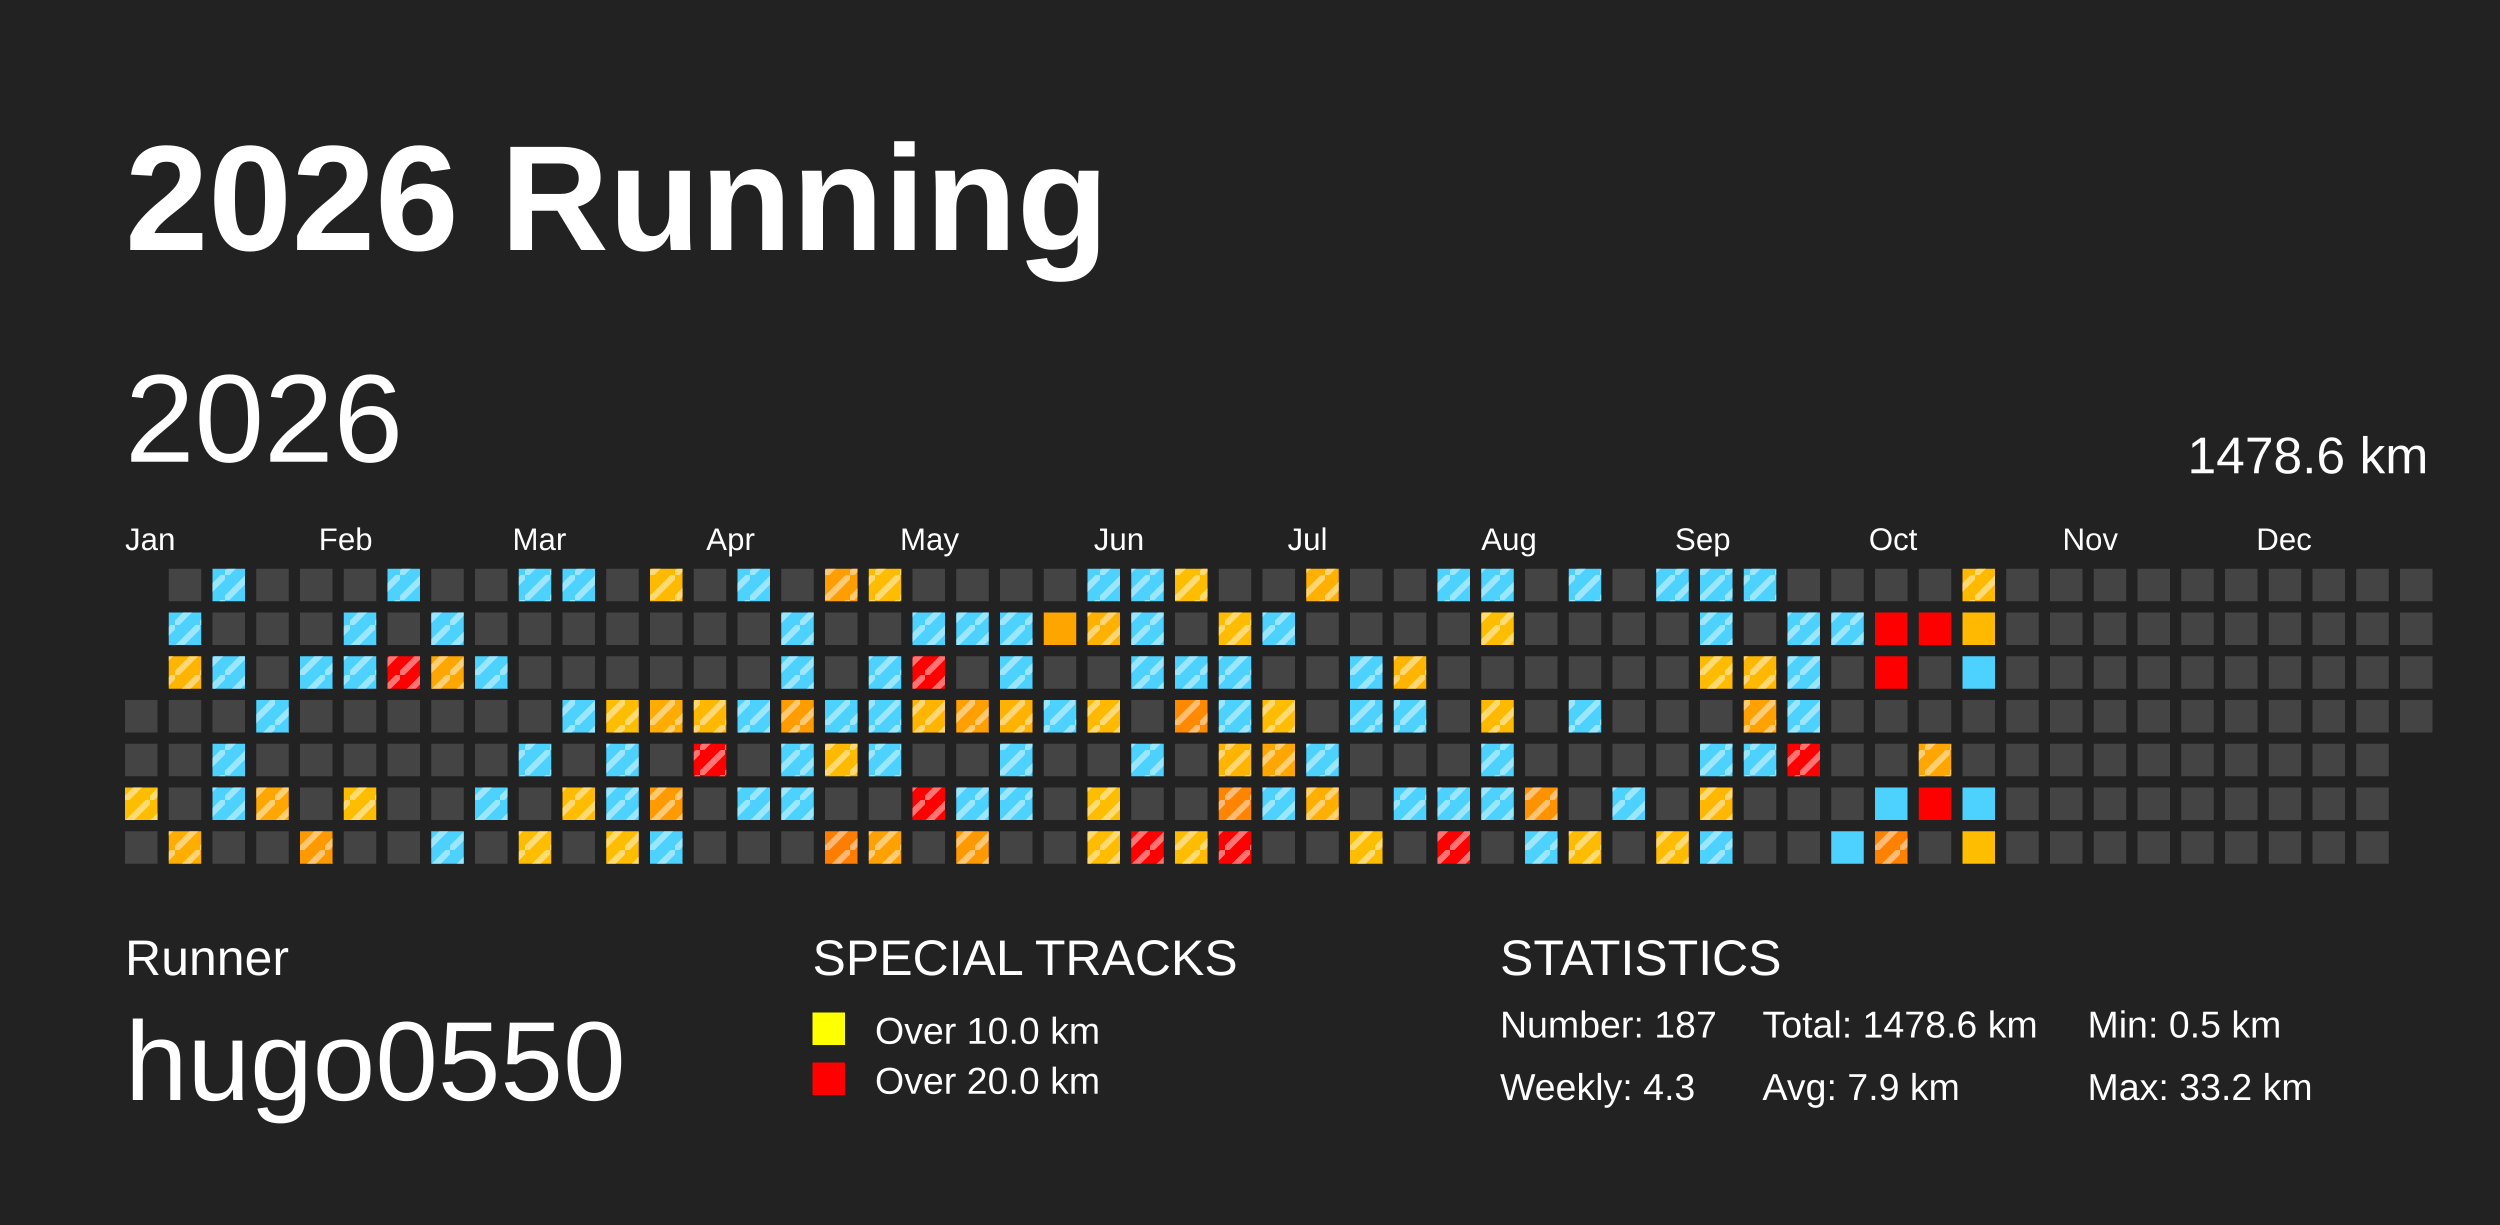
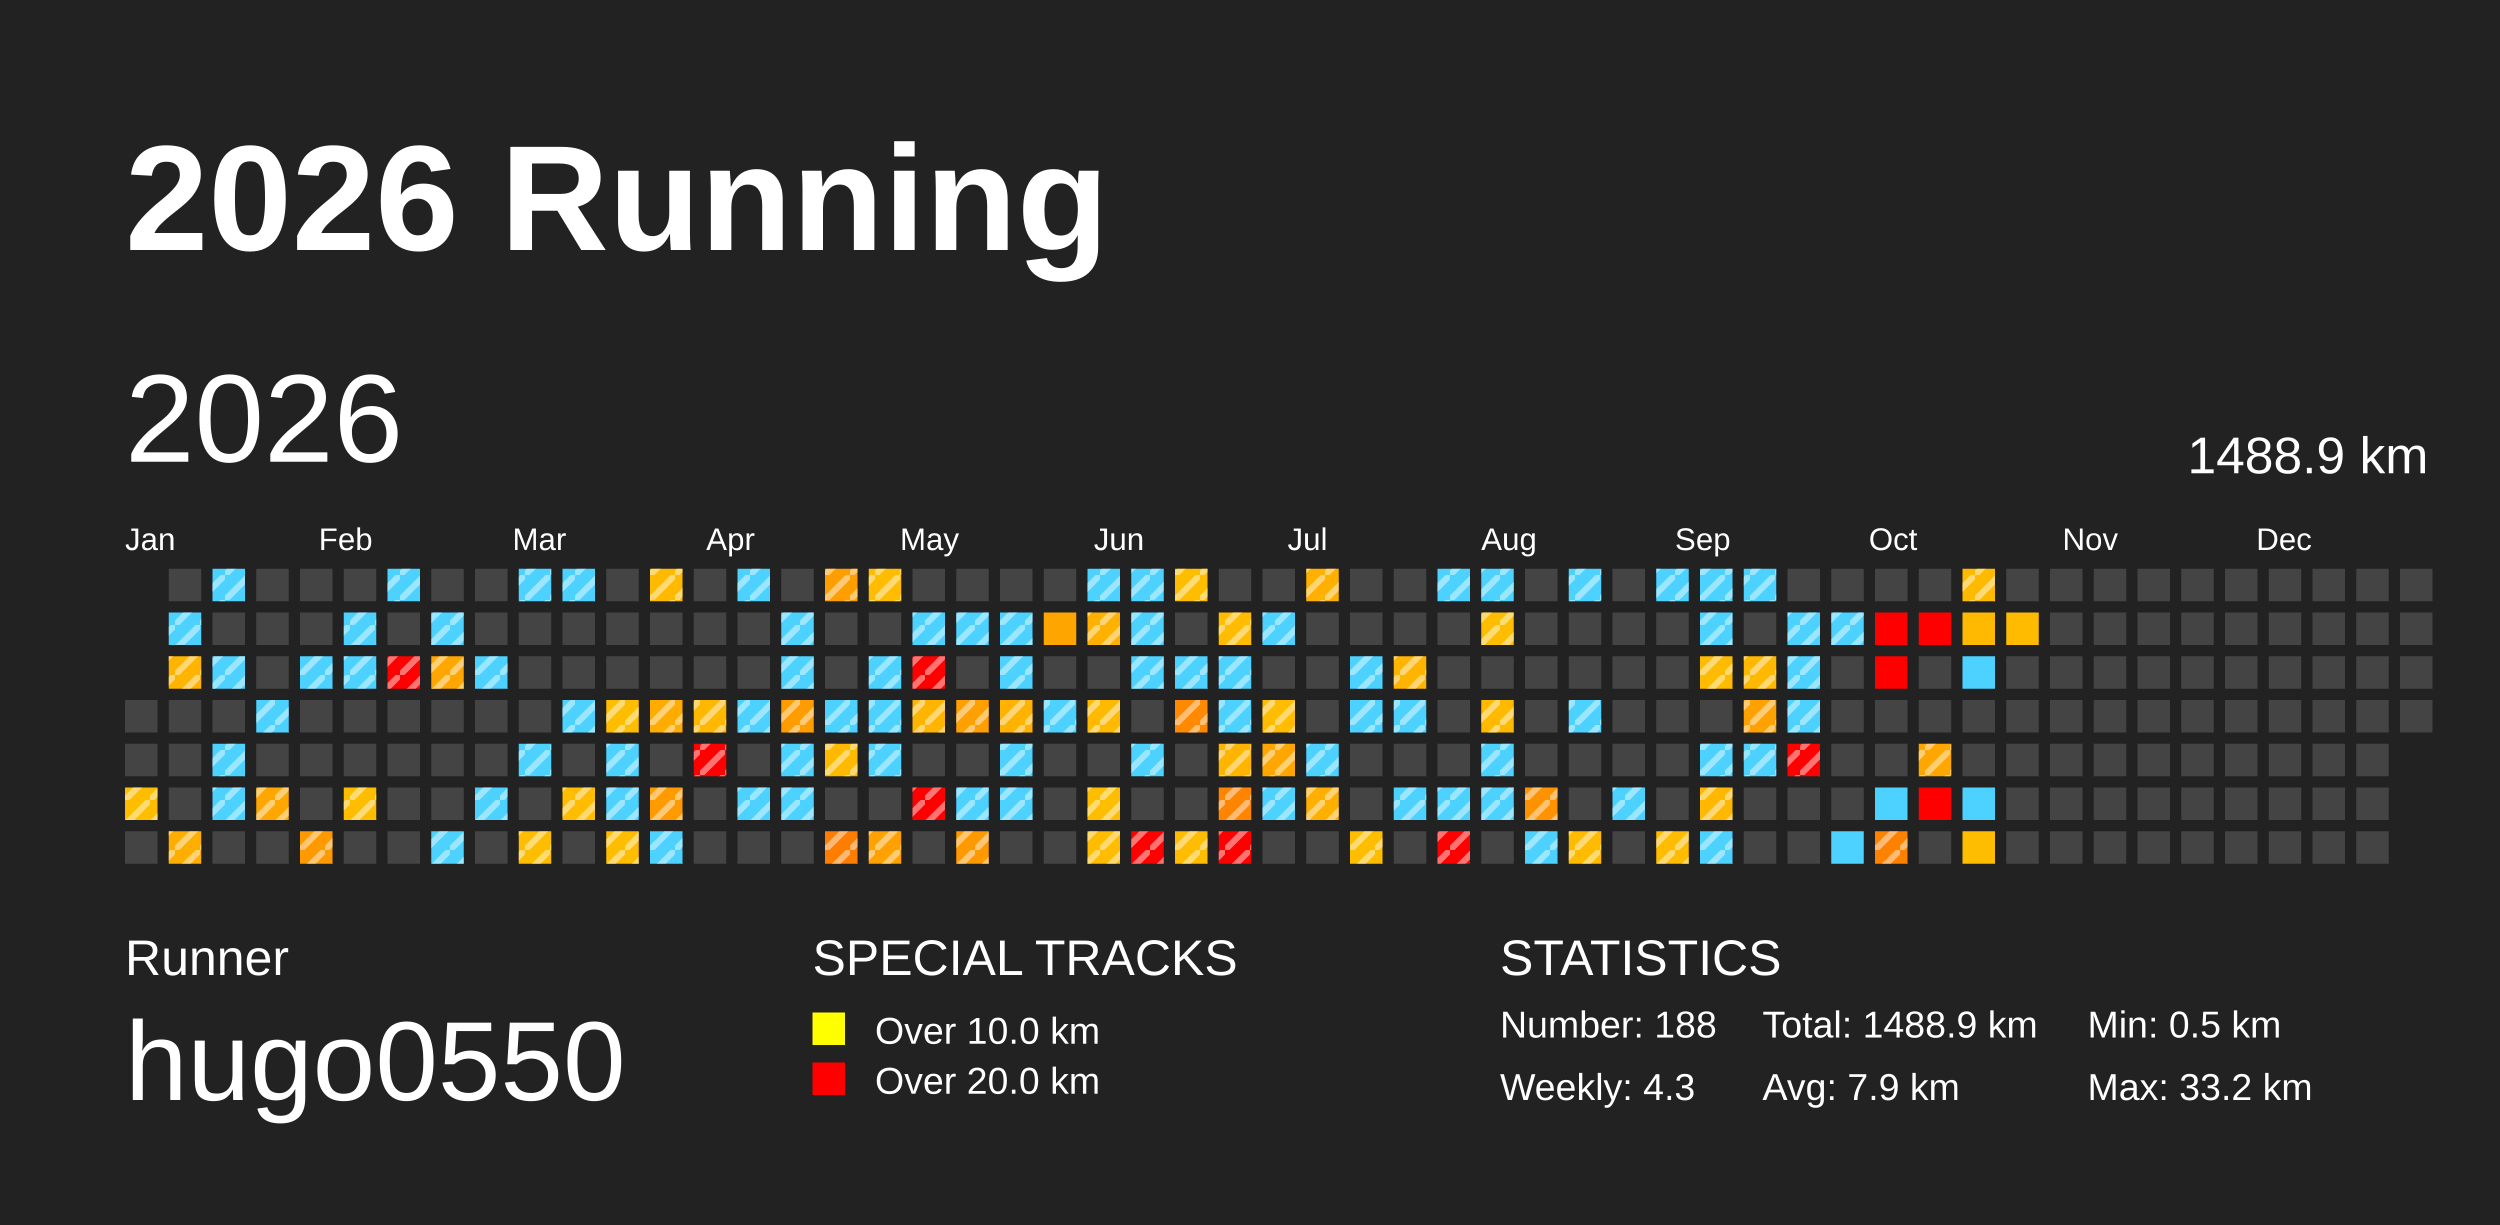
<svg xmlns="http://www.w3.org/2000/svg" baseProfile="full" height="98mm" version="1.1" viewBox="0,0,200,98" width="200mm">
  <defs>
    <pattern height="2" id="indoor-stripe" patternUnits="userSpaceOnUse" width="2">
      <line stroke="white" stroke-opacity="0.45" stroke-width="0.5" x1="0" x2="2" y1="2" y2="0" />
    </pattern>
  </defs>
  <rect fill="#222222" height="98" width="200" x="0" y="0" />
  <text fill="#FFFFFF" style="font-size:12px; font-family:Arial; font-weight:bold;" x="10" y="20">2026 Running</text>
  <text fill="#FFFFFF" style="font-size:4px; font-family:Arial" x="10" y="78">Runner</text>
  <text fill="#FFFFFF" style="font-size:9px; font-family:Arial" x="10" y="88">hugo0550</text>
  <text fill="#FFFFFF" style="font-size:4px; font-family:Arial" x="65" y="78">SPECIAL TRACKS</text>
  <rect fill="yellow" height="2.6" width="2.6" x="65" y="81" />
  <text fill="#FFFFFF" style="font-size:3px; font-family:Arial" x="70" y="83.5">Over 10.0 km</text>
  <rect fill="red" height="2.6" width="2.6" x="65" y="85" />
  <text fill="#FFFFFF" style="font-size:3px; font-family:Arial" x="70" y="87.5">Over 20.0 km</text>
  <text fill="#FFFFFF" style="font-size:4px; font-family:Arial" x="120" y="78">STATISTICS</text>
-   <text fill="#FFFFFF" style="font-size:3px; font-family:Arial" x="120" y="83">Number: 187</text>
+   <text fill="#FFFFFF" style="font-size:3px; font-family:Arial" x="120" y="83">Number: 188</text>
  <text fill="#FFFFFF" style="font-size:3px; font-family:Arial" x="120" y="88">Weekly: 4.3</text>
-   <text fill="#FFFFFF" style="font-size:3px; font-family:Arial" x="141" y="83">Total: 1478.6 km</text>
+   <text fill="#FFFFFF" style="font-size:3px; font-family:Arial" x="141" y="83">Total: 1488.9 km</text>
  <text fill="#FFFFFF" style="font-size:3px; font-family:Arial" x="141" y="88">Avg: 7.9 km</text>
  <text fill="#FFFFFF" style="font-size:3px; font-family:Arial" x="167" y="83">Min: 0.5 km</text>
  <text fill="#FFFFFF" style="font-size:3px; font-family:Arial" x="167" y="88">Max: 33.2 km</text>
  <text dominant-baseline="hanging" fill="#FFFFFF" style="font-size:10.0px; font-family:Arial;" x="10" y="30">2026</text>
-   <text dominant-baseline="hanging" fill="#FFFFFF" style="font-size:4.125px; font-family:Arial;" x="175" y="35">1478.6 km</text>
+   <text dominant-baseline="hanging" fill="#FFFFFF" style="font-size:4.125px; font-family:Arial;" x="175" y="35">1488.9 km</text>
  <text fill="#FFFFFF" style="font-size:2.5px; font-family:Arial" x="10.0" y="44">Jan</text>
  <text fill="#FFFFFF" style="font-size:2.5px; font-family:Arial" x="25.5" y="44">Feb</text>
  <text fill="#FFFFFF" style="font-size:2.5px; font-family:Arial" x="41.0" y="44">Mar</text>
  <text fill="#FFFFFF" style="font-size:2.5px; font-family:Arial" x="56.5" y="44">Apr</text>
  <text fill="#FFFFFF" style="font-size:2.5px; font-family:Arial" x="72.0" y="44">May</text>
  <text fill="#FFFFFF" style="font-size:2.5px; font-family:Arial" x="87.5" y="44">Jun</text>
  <text fill="#FFFFFF" style="font-size:2.5px; font-family:Arial" x="103.0" y="44">Jul</text>
  <text fill="#FFFFFF" style="font-size:2.5px; font-family:Arial" x="118.5" y="44">Aug</text>
  <text fill="#FFFFFF" style="font-size:2.5px; font-family:Arial" x="134.0" y="44">Sep</text>
  <text fill="#FFFFFF" style="font-size:2.5px; font-family:Arial" x="149.5" y="44">Oct</text>
  <text fill="#FFFFFF" style="font-size:2.5px; font-family:Arial" x="165.0" y="44">Nov</text>
  <text fill="#FFFFFF" style="font-size:2.5px; font-family:Arial" x="180.5" y="44">Dec</text>
  <rect fill="#444444" height="2.6" width="2.6" x="10.0" y="56.0" />
  <rect fill="#444444" height="2.6" width="2.6" x="10.0" y="59.5" />
  <rect fill="#ffbd00" height="2.6" width="2.6" x="10.0" y="63.0" />
  <rect fill="url(#indoor-stripe)" height="2.6" style="pointer-events: none;" width="2.6" x="10.0" y="63.0" />
  <rect fill="#444444" height="2.6" width="2.6" x="10.0" y="66.5" />
  <rect fill="#444444" height="2.6" width="2.6" x="13.5" y="45.5" />
  <rect fill="#4dd2ff" height="2.6" width="2.6" x="13.5" y="49.0" />
  <rect fill="url(#indoor-stripe)" height="2.6" style="pointer-events: none;" width="2.6" x="13.5" y="49.0" />
  <rect fill="#ffb400" height="2.6" width="2.6" x="13.5" y="52.5" />
  <rect fill="url(#indoor-stripe)" height="2.6" style="pointer-events: none;" width="2.6" x="13.5" y="52.5" />
  <rect fill="#444444" height="2.6" width="2.6" x="13.5" y="56.0" />
  <rect fill="#444444" height="2.6" width="2.6" x="13.5" y="59.5" />
  <rect fill="#444444" height="2.6" width="2.6" x="13.5" y="63.0" />
  <rect fill="#ffae00" height="2.6" width="2.6" x="13.5" y="66.5" />
  <rect fill="url(#indoor-stripe)" height="2.6" style="pointer-events: none;" width="2.6" x="13.5" y="66.5" />
  <rect fill="#4dd2ff" height="2.6" width="2.6" x="17.0" y="45.5" />
  <rect fill="url(#indoor-stripe)" height="2.6" style="pointer-events: none;" width="2.6" x="17.0" y="45.5" />
  <rect fill="#444444" height="2.6" width="2.6" x="17.0" y="49.0" />
  <rect fill="#4dd2ff" height="2.6" width="2.6" x="17.0" y="52.5" />
  <rect fill="url(#indoor-stripe)" height="2.6" style="pointer-events: none;" width="2.6" x="17.0" y="52.5" />
  <rect fill="#444444" height="2.6" width="2.6" x="17.0" y="56.0" />
  <rect fill="#4dd2ff" height="2.6" width="2.6" x="17.0" y="59.5" />
  <rect fill="url(#indoor-stripe)" height="2.6" style="pointer-events: none;" width="2.6" x="17.0" y="59.5" />
  <rect fill="#4dd2ff" height="2.6" width="2.6" x="17.0" y="63.0" />
  <rect fill="url(#indoor-stripe)" height="2.6" style="pointer-events: none;" width="2.6" x="17.0" y="63.0" />
  <rect fill="#444444" height="2.6" width="2.6" x="17.0" y="66.5" />
  <rect fill="#444444" height="2.6" width="2.6" x="20.5" y="45.5" />
  <rect fill="#444444" height="2.6" width="2.6" x="20.5" y="49.0" />
  <rect fill="#444444" height="2.6" width="2.6" x="20.5" y="52.5" />
  <rect fill="#4dd2ff" height="2.6" width="2.6" x="20.5" y="56.0" />
  <rect fill="url(#indoor-stripe)" height="2.6" style="pointer-events: none;" width="2.6" x="20.5" y="56.0" />
  <rect fill="#444444" height="2.6" width="2.6" x="20.5" y="59.5" />
  <rect fill="#ffa700" height="2.6" width="2.6" x="20.5" y="63.0" />
  <rect fill="url(#indoor-stripe)" height="2.6" style="pointer-events: none;" width="2.6" x="20.5" y="63.0" />
  <rect fill="#444444" height="2.6" width="2.6" x="20.5" y="66.5" />
  <rect fill="#444444" height="2.6" width="2.6" x="24.0" y="45.5" />
  <rect fill="#444444" height="2.6" width="2.6" x="24.0" y="49.0" />
  <rect fill="#4dd2ff" height="2.6" width="2.6" x="24.0" y="52.5" />
  <rect fill="url(#indoor-stripe)" height="2.6" style="pointer-events: none;" width="2.6" x="24.0" y="52.5" />
  <rect fill="#444444" height="2.6" width="2.6" x="24.0" y="56.0" />
  <rect fill="#444444" height="2.6" width="2.6" x="24.0" y="59.5" />
  <rect fill="#444444" height="2.6" width="2.6" x="24.0" y="63.0" />
  <rect fill="#ff9900" height="2.6" width="2.6" x="24.0" y="66.5" />
  <rect fill="url(#indoor-stripe)" height="2.6" style="pointer-events: none;" width="2.6" x="24.0" y="66.5" />
  <rect fill="#444444" height="2.6" width="2.6" x="27.5" y="45.5" />
  <rect fill="#4dd2ff" height="2.6" width="2.6" x="27.5" y="49.0" />
  <rect fill="url(#indoor-stripe)" height="2.6" style="pointer-events: none;" width="2.6" x="27.5" y="49.0" />
  <rect fill="#4dd2ff" height="2.6" width="2.6" x="27.5" y="52.5" />
  <rect fill="url(#indoor-stripe)" height="2.6" style="pointer-events: none;" width="2.6" x="27.5" y="52.5" />
  <rect fill="#444444" height="2.6" width="2.6" x="27.5" y="56.0" />
  <rect fill="#444444" height="2.6" width="2.6" x="27.5" y="59.5" />
  <rect fill="#ffbd00" height="2.6" width="2.6" x="27.5" y="63.0" />
  <rect fill="url(#indoor-stripe)" height="2.6" style="pointer-events: none;" width="2.6" x="27.5" y="63.0" />
  <rect fill="#444444" height="2.6" width="2.6" x="27.5" y="66.5" />
  <rect fill="#4dd2ff" height="2.6" width="2.6" x="31.0" y="45.5" />
  <rect fill="url(#indoor-stripe)" height="2.6" style="pointer-events: none;" width="2.6" x="31.0" y="45.5" />
  <rect fill="#444444" height="2.6" width="2.6" x="31.0" y="49.0" />
  <rect fill="red" height="2.6" width="2.6" x="31.0" y="52.5" />
  <rect fill="url(#indoor-stripe)" height="2.6" style="pointer-events: none;" width="2.6" x="31.0" y="52.5" />
  <rect fill="#444444" height="2.6" width="2.6" x="31.0" y="56.0" />
  <rect fill="#444444" height="2.6" width="2.6" x="31.0" y="59.5" />
  <rect fill="#444444" height="2.6" width="2.6" x="31.0" y="63.0" />
  <rect fill="#444444" height="2.6" width="2.6" x="31.0" y="66.5" />
  <rect fill="#444444" height="2.6" width="2.6" x="34.5" y="45.5" />
  <rect fill="#4dd2ff" height="2.6" width="2.6" x="34.5" y="49.0" />
  <rect fill="url(#indoor-stripe)" height="2.6" style="pointer-events: none;" width="2.6" x="34.5" y="49.0" />
  <rect fill="#ffa700" height="2.6" width="2.6" x="34.5" y="52.5" />
  <rect fill="url(#indoor-stripe)" height="2.6" style="pointer-events: none;" width="2.6" x="34.5" y="52.5" />
  <rect fill="#444444" height="2.6" width="2.6" x="34.5" y="56.0" />
  <rect fill="#444444" height="2.6" width="2.6" x="34.5" y="59.5" />
  <rect fill="#444444" height="2.6" width="2.6" x="34.5" y="63.0" />
  <rect fill="#4dd2ff" height="2.6" width="2.6" x="34.5" y="66.5" />
  <rect fill="url(#indoor-stripe)" height="2.6" style="pointer-events: none;" width="2.6" x="34.5" y="66.5" />
  <rect fill="#444444" height="2.6" width="2.6" x="38.0" y="45.5" />
  <rect fill="#444444" height="2.6" width="2.6" x="38.0" y="49.0" />
  <rect fill="#4dd2ff" height="2.6" width="2.6" x="38.0" y="52.5" />
  <rect fill="url(#indoor-stripe)" height="2.6" style="pointer-events: none;" width="2.6" x="38.0" y="52.5" />
  <rect fill="#444444" height="2.6" width="2.6" x="38.0" y="56.0" />
  <rect fill="#444444" height="2.6" width="2.6" x="38.0" y="59.5" />
  <rect fill="#4dd2ff" height="2.6" width="2.6" x="38.0" y="63.0" />
  <rect fill="url(#indoor-stripe)" height="2.6" style="pointer-events: none;" width="2.6" x="38.0" y="63.0" />
  <rect fill="#444444" height="2.6" width="2.6" x="38.0" y="66.5" />
  <rect fill="#4dd2ff" height="2.6" width="2.6" x="41.5" y="45.5" />
  <rect fill="url(#indoor-stripe)" height="2.6" style="pointer-events: none;" width="2.6" x="41.5" y="45.5" />
  <rect fill="#444444" height="2.6" width="2.6" x="41.5" y="49.0" />
  <rect fill="#444444" height="2.6" width="2.6" x="41.5" y="52.5" />
  <rect fill="#444444" height="2.6" width="2.6" x="41.5" y="56.0" />
  <rect fill="#4dd2ff" height="2.6" width="2.6" x="41.5" y="59.5" />
  <rect fill="url(#indoor-stripe)" height="2.6" style="pointer-events: none;" width="2.6" x="41.5" y="59.5" />
  <rect fill="#444444" height="2.6" width="2.6" x="41.5" y="63.0" />
  <rect fill="#ffbd00" height="2.6" width="2.6" x="41.5" y="66.5" />
  <rect fill="url(#indoor-stripe)" height="2.6" style="pointer-events: none;" width="2.6" x="41.5" y="66.5" />
  <rect fill="#4dd2ff" height="2.6" width="2.6" x="45.0" y="45.5" />
  <rect fill="url(#indoor-stripe)" height="2.6" style="pointer-events: none;" width="2.6" x="45.0" y="45.5" />
  <rect fill="#444444" height="2.6" width="2.6" x="45.0" y="49.0" />
  <rect fill="#444444" height="2.6" width="2.6" x="45.0" y="52.5" />
  <rect fill="#4dd2ff" height="2.6" width="2.6" x="45.0" y="56.0" />
  <rect fill="url(#indoor-stripe)" height="2.6" style="pointer-events: none;" width="2.6" x="45.0" y="56.0" />
  <rect fill="#444444" height="2.6" width="2.6" x="45.0" y="59.5" />
  <rect fill="#ffbc00" height="2.6" width="2.6" x="45.0" y="63.0" />
  <rect fill="url(#indoor-stripe)" height="2.6" style="pointer-events: none;" width="2.6" x="45.0" y="63.0" />
  <rect fill="#444444" height="2.6" width="2.6" x="45.0" y="66.5" />
  <rect fill="#444444" height="2.6" width="2.6" x="48.5" y="45.5" />
  <rect fill="#444444" height="2.6" width="2.6" x="48.5" y="49.0" />
  <rect fill="#444444" height="2.6" width="2.6" x="48.5" y="52.5" />
  <rect fill="#ffbd00" height="2.6" width="2.6" x="48.5" y="56.0" />
  <rect fill="url(#indoor-stripe)" height="2.6" style="pointer-events: none;" width="2.6" x="48.5" y="56.0" />
  <rect fill="#4dd2ff" height="2.6" width="2.6" x="48.5" y="59.5" />
  <rect fill="url(#indoor-stripe)" height="2.6" style="pointer-events: none;" width="2.6" x="48.5" y="59.5" />
  <rect fill="#4dd2ff" height="2.6" width="2.6" x="48.5" y="63.0" />
  <rect fill="url(#indoor-stripe)" height="2.6" style="pointer-events: none;" width="2.6" x="48.5" y="63.0" />
  <rect fill="#ffbd00" height="2.6" width="2.6" x="48.5" y="66.5" />
  <rect fill="url(#indoor-stripe)" height="2.6" style="pointer-events: none;" width="2.6" x="48.5" y="66.5" />
  <rect fill="#ffba00" height="2.6" width="2.6" x="52.0" y="45.5" />
  <rect fill="url(#indoor-stripe)" height="2.6" style="pointer-events: none;" width="2.6" x="52.0" y="45.5" />
  <rect fill="#444444" height="2.6" width="2.6" x="52.0" y="49.0" />
  <rect fill="#444444" height="2.6" width="2.6" x="52.0" y="52.5" />
  <rect fill="#ffab00" height="2.6" width="2.6" x="52.0" y="56.0" />
  <rect fill="url(#indoor-stripe)" height="2.6" style="pointer-events: none;" width="2.6" x="52.0" y="56.0" />
  <rect fill="#444444" height="2.6" width="2.6" x="52.0" y="59.5" />
  <rect fill="#ff9b00" height="2.6" width="2.6" x="52.0" y="63.0" />
  <rect fill="url(#indoor-stripe)" height="2.6" style="pointer-events: none;" width="2.6" x="52.0" y="63.0" />
  <rect fill="#4dd2ff" height="2.6" width="2.6" x="52.0" y="66.5" />
  <rect fill="url(#indoor-stripe)" height="2.6" style="pointer-events: none;" width="2.6" x="52.0" y="66.5" />
  <rect fill="#444444" height="2.6" width="2.6" x="55.5" y="45.5" />
  <rect fill="#444444" height="2.6" width="2.6" x="55.5" y="49.0" />
  <rect fill="#444444" height="2.6" width="2.6" x="55.5" y="52.5" />
  <rect fill="#ffb700" height="2.6" width="2.6" x="55.5" y="56.0" />
  <rect fill="url(#indoor-stripe)" height="2.6" style="pointer-events: none;" width="2.6" x="55.5" y="56.0" />
  <rect fill="red" height="2.6" width="2.6" x="55.5" y="59.5" />
  <rect fill="url(#indoor-stripe)" height="2.6" style="pointer-events: none;" width="2.6" x="55.5" y="59.5" />
  <rect fill="#444444" height="2.6" width="2.6" x="55.5" y="63.0" />
  <rect fill="#444444" height="2.6" width="2.6" x="55.5" y="66.5" />
  <rect fill="#4dd2ff" height="2.6" width="2.6" x="59.0" y="45.5" />
  <rect fill="url(#indoor-stripe)" height="2.6" style="pointer-events: none;" width="2.6" x="59.0" y="45.5" />
  <rect fill="#444444" height="2.6" width="2.6" x="59.0" y="49.0" />
  <rect fill="#444444" height="2.6" width="2.6" x="59.0" y="52.5" />
  <rect fill="#4dd2ff" height="2.6" width="2.6" x="59.0" y="56.0" />
  <rect fill="url(#indoor-stripe)" height="2.6" style="pointer-events: none;" width="2.6" x="59.0" y="56.0" />
  <rect fill="#444444" height="2.6" width="2.6" x="59.0" y="59.5" />
  <rect fill="#4dd2ff" height="2.6" width="2.6" x="59.0" y="63.0" />
  <rect fill="url(#indoor-stripe)" height="2.6" style="pointer-events: none;" width="2.6" x="59.0" y="63.0" />
  <rect fill="#444444" height="2.6" width="2.6" x="59.0" y="66.5" />
  <rect fill="#444444" height="2.6" width="2.6" x="62.5" y="45.5" />
  <rect fill="#4dd2ff" height="2.6" width="2.6" x="62.5" y="49.0" />
  <rect fill="url(#indoor-stripe)" height="2.6" style="pointer-events: none;" width="2.6" x="62.5" y="49.0" />
  <rect fill="#4dd2ff" height="2.6" width="2.6" x="62.5" y="52.5" />
  <rect fill="url(#indoor-stripe)" height="2.6" style="pointer-events: none;" width="2.6" x="62.5" y="52.5" />
  <rect fill="#ff9d00" height="2.6" width="2.6" x="62.5" y="56.0" />
  <rect fill="url(#indoor-stripe)" height="2.6" style="pointer-events: none;" width="2.6" x="62.5" y="56.0" />
  <rect fill="#4dd2ff" height="2.6" width="2.6" x="62.5" y="59.5" />
  <rect fill="url(#indoor-stripe)" height="2.6" style="pointer-events: none;" width="2.6" x="62.5" y="59.5" />
  <rect fill="#4dd2ff" height="2.6" width="2.6" x="62.5" y="63.0" />
  <rect fill="url(#indoor-stripe)" height="2.6" style="pointer-events: none;" width="2.6" x="62.5" y="63.0" />
  <rect fill="#444444" height="2.6" width="2.6" x="62.5" y="66.5" />
  <rect fill="#ff9e00" height="2.6" width="2.6" x="66.0" y="45.5" />
  <rect fill="url(#indoor-stripe)" height="2.6" style="pointer-events: none;" width="2.6" x="66.0" y="45.5" />
  <rect fill="#444444" height="2.6" width="2.6" x="66.0" y="49.0" />
  <rect fill="#444444" height="2.6" width="2.6" x="66.0" y="52.5" />
  <rect fill="#4dd2ff" height="2.6" width="2.6" x="66.0" y="56.0" />
  <rect fill="url(#indoor-stripe)" height="2.6" style="pointer-events: none;" width="2.6" x="66.0" y="56.0" />
  <rect fill="#ffba00" height="2.6" width="2.6" x="66.0" y="59.5" />
  <rect fill="url(#indoor-stripe)" height="2.6" style="pointer-events: none;" width="2.6" x="66.0" y="59.5" />
  <rect fill="#444444" height="2.6" width="2.6" x="66.0" y="63.0" />
  <rect fill="#ff7d00" height="2.6" width="2.6" x="66.0" y="66.5" />
  <rect fill="url(#indoor-stripe)" height="2.6" style="pointer-events: none;" width="2.6" x="66.0" y="66.5" />
  <rect fill="#ffbc00" height="2.6" width="2.6" x="69.5" y="45.5" />
  <rect fill="url(#indoor-stripe)" height="2.6" style="pointer-events: none;" width="2.6" x="69.5" y="45.5" />
  <rect fill="#444444" height="2.6" width="2.6" x="69.5" y="49.0" />
  <rect fill="#4dd2ff" height="2.6" width="2.6" x="69.5" y="52.5" />
  <rect fill="url(#indoor-stripe)" height="2.6" style="pointer-events: none;" width="2.6" x="69.5" y="52.5" />
  <rect fill="#4dd2ff" height="2.6" width="2.6" x="69.5" y="56.0" />
  <rect fill="url(#indoor-stripe)" height="2.6" style="pointer-events: none;" width="2.6" x="69.5" y="56.0" />
  <rect fill="#4dd2ff" height="2.6" width="2.6" x="69.5" y="59.5" />
  <rect fill="url(#indoor-stripe)" height="2.6" style="pointer-events: none;" width="2.6" x="69.5" y="59.5" />
  <rect fill="#444444" height="2.6" width="2.6" x="69.5" y="63.0" />
  <rect fill="#ffa100" height="2.6" width="2.6" x="69.5" y="66.5" />
  <rect fill="url(#indoor-stripe)" height="2.6" style="pointer-events: none;" width="2.6" x="69.5" y="66.5" />
  <rect fill="#444444" height="2.6" width="2.6" x="73.0" y="45.5" />
  <rect fill="#4dd2ff" height="2.6" width="2.6" x="73.0" y="49.0" />
  <rect fill="url(#indoor-stripe)" height="2.6" style="pointer-events: none;" width="2.6" x="73.0" y="49.0" />
  <rect fill="red" height="2.6" width="2.6" x="73.0" y="52.5" />
  <rect fill="url(#indoor-stripe)" height="2.6" style="pointer-events: none;" width="2.6" x="73.0" y="52.5" />
  <rect fill="#ffb500" height="2.6" width="2.6" x="73.0" y="56.0" />
  <rect fill="url(#indoor-stripe)" height="2.6" style="pointer-events: none;" width="2.6" x="73.0" y="56.0" />
  <rect fill="#444444" height="2.6" width="2.6" x="73.0" y="59.5" />
  <rect fill="red" height="2.6" width="2.6" x="73.0" y="63.0" />
  <rect fill="url(#indoor-stripe)" height="2.6" style="pointer-events: none;" width="2.6" x="73.0" y="63.0" />
  <rect fill="#444444" height="2.6" width="2.6" x="73.0" y="66.5" />
  <rect fill="#444444" height="2.6" width="2.6" x="76.5" y="45.5" />
  <rect fill="#4dd2ff" height="2.6" width="2.6" x="76.5" y="49.0" />
  <rect fill="url(#indoor-stripe)" height="2.6" style="pointer-events: none;" width="2.6" x="76.5" y="49.0" />
  <rect fill="#444444" height="2.6" width="2.6" x="76.5" y="52.5" />
  <rect fill="#ff9f00" height="2.6" width="2.6" x="76.5" y="56.0" />
  <rect fill="url(#indoor-stripe)" height="2.6" style="pointer-events: none;" width="2.6" x="76.5" y="56.0" />
  <rect fill="#444444" height="2.6" width="2.6" x="76.5" y="59.5" />
  <rect fill="#4dd2ff" height="2.6" width="2.6" x="76.5" y="63.0" />
  <rect fill="url(#indoor-stripe)" height="2.6" style="pointer-events: none;" width="2.6" x="76.5" y="63.0" />
  <rect fill="#ff9900" height="2.6" width="2.6" x="76.5" y="66.5" />
  <rect fill="url(#indoor-stripe)" height="2.6" style="pointer-events: none;" width="2.6" x="76.5" y="66.5" />
  <rect fill="#444444" height="2.6" width="2.6" x="80.0" y="45.5" />
  <rect fill="#4dd2ff" height="2.6" width="2.6" x="80.0" y="49.0" />
  <rect fill="url(#indoor-stripe)" height="2.6" style="pointer-events: none;" width="2.6" x="80.0" y="49.0" />
  <rect fill="#4dd2ff" height="2.6" width="2.6" x="80.0" y="52.5" />
  <rect fill="url(#indoor-stripe)" height="2.6" style="pointer-events: none;" width="2.6" x="80.0" y="52.5" />
  <rect fill="#ffb200" height="2.6" width="2.6" x="80.0" y="56.0" />
  <rect fill="url(#indoor-stripe)" height="2.6" style="pointer-events: none;" width="2.6" x="80.0" y="56.0" />
  <rect fill="#4dd2ff" height="2.6" width="2.6" x="80.0" y="59.5" />
  <rect fill="url(#indoor-stripe)" height="2.6" style="pointer-events: none;" width="2.6" x="80.0" y="59.5" />
  <rect fill="#4dd2ff" height="2.6" width="2.6" x="80.0" y="63.0" />
  <rect fill="url(#indoor-stripe)" height="2.6" style="pointer-events: none;" width="2.6" x="80.0" y="63.0" />
  <rect fill="#444444" height="2.6" width="2.6" x="80.0" y="66.5" />
  <rect fill="#444444" height="2.6" width="2.6" x="83.5" y="45.5" />
  <rect fill="#ffa500" height="2.6" width="2.6" x="83.5" y="49.0" />
  <rect fill="#444444" height="2.6" width="2.6" x="83.5" y="52.5" />
  <rect fill="#4dd2ff" height="2.6" width="2.6" x="83.5" y="56.0" />
  <rect fill="url(#indoor-stripe)" height="2.6" style="pointer-events: none;" width="2.6" x="83.5" y="56.0" />
  <rect fill="#444444" height="2.6" width="2.6" x="83.5" y="59.5" />
  <rect fill="#444444" height="2.6" width="2.6" x="83.5" y="63.0" />
  <rect fill="#444444" height="2.6" width="2.6" x="83.5" y="66.5" />
  <rect fill="#4dd2ff" height="2.6" width="2.6" x="87.0" y="45.5" />
  <rect fill="url(#indoor-stripe)" height="2.6" style="pointer-events: none;" width="2.6" x="87.0" y="45.5" />
  <rect fill="#ffb100" height="2.6" width="2.6" x="87.0" y="49.0" />
  <rect fill="url(#indoor-stripe)" height="2.6" style="pointer-events: none;" width="2.6" x="87.0" y="49.0" />
  <rect fill="#444444" height="2.6" width="2.6" x="87.0" y="52.5" />
  <rect fill="#ffba00" height="2.6" width="2.6" x="87.0" y="56.0" />
  <rect fill="url(#indoor-stripe)" height="2.6" style="pointer-events: none;" width="2.6" x="87.0" y="56.0" />
  <rect fill="#444444" height="2.6" width="2.6" x="87.0" y="59.5" />
  <rect fill="#ffbd00" height="2.6" width="2.6" x="87.0" y="63.0" />
  <rect fill="url(#indoor-stripe)" height="2.6" style="pointer-events: none;" width="2.6" x="87.0" y="63.0" />
  <rect fill="#ffbc00" height="2.6" width="2.6" x="87.0" y="66.5" />
  <rect fill="url(#indoor-stripe)" height="2.6" style="pointer-events: none;" width="2.6" x="87.0" y="66.5" />
  <rect fill="#4dd2ff" height="2.6" width="2.6" x="90.5" y="45.5" />
  <rect fill="url(#indoor-stripe)" height="2.6" style="pointer-events: none;" width="2.6" x="90.5" y="45.5" />
  <rect fill="#4dd2ff" height="2.6" width="2.6" x="90.5" y="49.0" />
  <rect fill="url(#indoor-stripe)" height="2.6" style="pointer-events: none;" width="2.6" x="90.5" y="49.0" />
  <rect fill="#4dd2ff" height="2.6" width="2.6" x="90.5" y="52.5" />
  <rect fill="url(#indoor-stripe)" height="2.6" style="pointer-events: none;" width="2.6" x="90.5" y="52.5" />
  <rect fill="#444444" height="2.6" width="2.6" x="90.5" y="56.0" />
  <rect fill="#4dd2ff" height="2.6" width="2.6" x="90.5" y="59.5" />
  <rect fill="url(#indoor-stripe)" height="2.6" style="pointer-events: none;" width="2.6" x="90.5" y="59.5" />
  <rect fill="#444444" height="2.6" width="2.6" x="90.5" y="63.0" />
  <rect fill="red" height="2.6" width="2.6" x="90.5" y="66.5" />
  <rect fill="url(#indoor-stripe)" height="2.6" style="pointer-events: none;" width="2.6" x="90.5" y="66.5" />
  <rect fill="#ffbd00" height="2.6" width="2.6" x="94.0" y="45.5" />
  <rect fill="url(#indoor-stripe)" height="2.6" style="pointer-events: none;" width="2.6" x="94.0" y="45.5" />
  <rect fill="#444444" height="2.6" width="2.6" x="94.0" y="49.0" />
  <rect fill="#4dd2ff" height="2.6" width="2.6" x="94.0" y="52.5" />
  <rect fill="url(#indoor-stripe)" height="2.6" style="pointer-events: none;" width="2.6" x="94.0" y="52.5" />
  <rect fill="#ff8900" height="2.6" width="2.6" x="94.0" y="56.0" />
  <rect fill="url(#indoor-stripe)" height="2.6" style="pointer-events: none;" width="2.6" x="94.0" y="56.0" />
  <rect fill="#444444" height="2.6" width="2.6" x="94.0" y="59.5" />
  <rect fill="#444444" height="2.6" width="2.6" x="94.0" y="63.0" />
  <rect fill="#ffbc00" height="2.6" width="2.6" x="94.0" y="66.5" />
  <rect fill="url(#indoor-stripe)" height="2.6" style="pointer-events: none;" width="2.6" x="94.0" y="66.5" />
  <rect fill="#444444" height="2.6" width="2.6" x="97.5" y="45.5" />
  <rect fill="#ffbc00" height="2.6" width="2.6" x="97.5" y="49.0" />
  <rect fill="url(#indoor-stripe)" height="2.6" style="pointer-events: none;" width="2.6" x="97.5" y="49.0" />
  <rect fill="#4dd2ff" height="2.6" width="2.6" x="97.5" y="52.5" />
  <rect fill="url(#indoor-stripe)" height="2.6" style="pointer-events: none;" width="2.6" x="97.5" y="52.5" />
  <rect fill="#4dd2ff" height="2.6" width="2.6" x="97.5" y="56.0" />
  <rect fill="url(#indoor-stripe)" height="2.6" style="pointer-events: none;" width="2.6" x="97.5" y="56.0" />
  <rect fill="#ffb500" height="2.6" width="2.6" x="97.5" y="59.5" />
  <rect fill="url(#indoor-stripe)" height="2.6" style="pointer-events: none;" width="2.6" x="97.5" y="59.5" />
  <rect fill="#ff8400" height="2.6" width="2.6" x="97.5" y="63.0" />
  <rect fill="url(#indoor-stripe)" height="2.6" style="pointer-events: none;" width="2.6" x="97.5" y="63.0" />
  <rect fill="red" height="2.6" width="2.6" x="97.5" y="66.5" />
  <rect fill="url(#indoor-stripe)" height="2.6" style="pointer-events: none;" width="2.6" x="97.5" y="66.5" />
  <rect fill="#444444" height="2.6" width="2.6" x="101.0" y="45.5" />
  <rect fill="#4dd2ff" height="2.6" width="2.6" x="101.0" y="49.0" />
  <rect fill="url(#indoor-stripe)" height="2.6" style="pointer-events: none;" width="2.6" x="101.0" y="49.0" />
  <rect fill="#444444" height="2.6" width="2.6" x="101.0" y="52.5" />
  <rect fill="#ffbc00" height="2.6" width="2.6" x="101.0" y="56.0" />
  <rect fill="url(#indoor-stripe)" height="2.6" style="pointer-events: none;" width="2.6" x="101.0" y="56.0" />
  <rect fill="#ffa700" height="2.6" width="2.6" x="101.0" y="59.5" />
  <rect fill="url(#indoor-stripe)" height="2.6" style="pointer-events: none;" width="2.6" x="101.0" y="59.5" />
  <rect fill="#4dd2ff" height="2.6" width="2.6" x="101.0" y="63.0" />
  <rect fill="url(#indoor-stripe)" height="2.6" style="pointer-events: none;" width="2.6" x="101.0" y="63.0" />
  <rect fill="#444444" height="2.6" width="2.6" x="101.0" y="66.5" />
  <rect fill="#ffb000" height="2.6" width="2.6" x="104.5" y="45.5" />
  <rect fill="url(#indoor-stripe)" height="2.6" style="pointer-events: none;" width="2.6" x="104.5" y="45.5" />
  <rect fill="#444444" height="2.6" width="2.6" x="104.5" y="49.0" />
  <rect fill="#444444" height="2.6" width="2.6" x="104.5" y="52.5" />
  <rect fill="#444444" height="2.6" width="2.6" x="104.5" y="56.0" />
  <rect fill="#4dd2ff" height="2.6" width="2.6" x="104.5" y="59.5" />
  <rect fill="url(#indoor-stripe)" height="2.6" style="pointer-events: none;" width="2.6" x="104.5" y="59.5" />
  <rect fill="#ffaf00" height="2.6" width="2.6" x="104.5" y="63.0" />
  <rect fill="url(#indoor-stripe)" height="2.6" style="pointer-events: none;" width="2.6" x="104.5" y="63.0" />
  <rect fill="#444444" height="2.6" width="2.6" x="104.5" y="66.5" />
  <rect fill="#444444" height="2.6" width="2.6" x="108.0" y="45.5" />
  <rect fill="#444444" height="2.6" width="2.6" x="108.0" y="49.0" />
  <rect fill="#4dd2ff" height="2.6" width="2.6" x="108.0" y="52.5" />
  <rect fill="url(#indoor-stripe)" height="2.6" style="pointer-events: none;" width="2.6" x="108.0" y="52.5" />
  <rect fill="#4dd2ff" height="2.6" width="2.6" x="108.0" y="56.0" />
  <rect fill="url(#indoor-stripe)" height="2.6" style="pointer-events: none;" width="2.6" x="108.0" y="56.0" />
  <rect fill="#444444" height="2.6" width="2.6" x="108.0" y="59.5" />
  <rect fill="#444444" height="2.6" width="2.6" x="108.0" y="63.0" />
  <rect fill="#ffbd00" height="2.6" width="2.6" x="108.0" y="66.5" />
  <rect fill="url(#indoor-stripe)" height="2.6" style="pointer-events: none;" width="2.6" x="108.0" y="66.5" />
  <rect fill="#444444" height="2.6" width="2.6" x="111.5" y="45.5" />
  <rect fill="#444444" height="2.6" width="2.6" x="111.5" y="49.0" />
  <rect fill="#ffb500" height="2.6" width="2.6" x="111.5" y="52.5" />
  <rect fill="url(#indoor-stripe)" height="2.6" style="pointer-events: none;" width="2.6" x="111.5" y="52.5" />
  <rect fill="#4dd2ff" height="2.6" width="2.6" x="111.5" y="56.0" />
  <rect fill="url(#indoor-stripe)" height="2.6" style="pointer-events: none;" width="2.6" x="111.5" y="56.0" />
  <rect fill="#444444" height="2.6" width="2.6" x="111.5" y="59.5" />
  <rect fill="#4dd2ff" height="2.6" width="2.6" x="111.5" y="63.0" />
  <rect fill="url(#indoor-stripe)" height="2.6" style="pointer-events: none;" width="2.6" x="111.5" y="63.0" />
  <rect fill="#444444" height="2.6" width="2.6" x="111.5" y="66.5" />
  <rect fill="#4dd2ff" height="2.6" width="2.6" x="115.0" y="45.5" />
  <rect fill="url(#indoor-stripe)" height="2.6" style="pointer-events: none;" width="2.6" x="115.0" y="45.5" />
  <rect fill="#444444" height="2.6" width="2.6" x="115.0" y="49.0" />
  <rect fill="#444444" height="2.6" width="2.6" x="115.0" y="52.5" />
  <rect fill="#444444" height="2.6" width="2.6" x="115.0" y="56.0" />
  <rect fill="#444444" height="2.6" width="2.6" x="115.0" y="59.5" />
  <rect fill="#4dd2ff" height="2.6" width="2.6" x="115.0" y="63.0" />
  <rect fill="url(#indoor-stripe)" height="2.6" style="pointer-events: none;" width="2.6" x="115.0" y="63.0" />
  <rect fill="red" height="2.6" width="2.6" x="115.0" y="66.5" />
  <rect fill="url(#indoor-stripe)" height="2.6" style="pointer-events: none;" width="2.6" x="115.0" y="66.5" />
  <rect fill="#4dd2ff" height="2.6" width="2.6" x="118.5" y="45.5" />
  <rect fill="url(#indoor-stripe)" height="2.6" style="pointer-events: none;" width="2.6" x="118.5" y="45.5" />
  <rect fill="#ffbd00" height="2.6" width="2.6" x="118.5" y="49.0" />
  <rect fill="url(#indoor-stripe)" height="2.6" style="pointer-events: none;" width="2.6" x="118.5" y="49.0" />
  <rect fill="#444444" height="2.6" width="2.6" x="118.5" y="52.5" />
  <rect fill="#ffba00" height="2.6" width="2.6" x="118.5" y="56.0" />
  <rect fill="url(#indoor-stripe)" height="2.6" style="pointer-events: none;" width="2.6" x="118.5" y="56.0" />
  <rect fill="#4dd2ff" height="2.6" width="2.6" x="118.5" y="59.5" />
  <rect fill="url(#indoor-stripe)" height="2.6" style="pointer-events: none;" width="2.6" x="118.5" y="59.5" />
  <rect fill="#4dd2ff" height="2.6" width="2.6" x="118.5" y="63.0" />
  <rect fill="url(#indoor-stripe)" height="2.6" style="pointer-events: none;" width="2.6" x="118.5" y="63.0" />
  <rect fill="#444444" height="2.6" width="2.6" x="118.5" y="66.5" />
  <rect fill="#444444" height="2.6" width="2.6" x="122.0" y="45.5" />
  <rect fill="#444444" height="2.6" width="2.6" x="122.0" y="49.0" />
  <rect fill="#444444" height="2.6" width="2.6" x="122.0" y="52.5" />
  <rect fill="#444444" height="2.6" width="2.6" x="122.0" y="56.0" />
  <rect fill="#444444" height="2.6" width="2.6" x="122.0" y="59.5" />
  <rect fill="#ff9200" height="2.6" width="2.6" x="122.0" y="63.0" />
  <rect fill="url(#indoor-stripe)" height="2.6" style="pointer-events: none;" width="2.6" x="122.0" y="63.0" />
  <rect fill="#4dd2ff" height="2.6" width="2.6" x="122.0" y="66.5" />
  <rect fill="url(#indoor-stripe)" height="2.6" style="pointer-events: none;" width="2.6" x="122.0" y="66.5" />
  <rect fill="#4dd2ff" height="2.6" width="2.6" x="125.5" y="45.5" />
  <rect fill="url(#indoor-stripe)" height="2.6" style="pointer-events: none;" width="2.6" x="125.5" y="45.5" />
  <rect fill="#444444" height="2.6" width="2.6" x="125.5" y="49.0" />
  <rect fill="#444444" height="2.6" width="2.6" x="125.5" y="52.5" />
  <rect fill="#4dd2ff" height="2.6" width="2.6" x="125.5" y="56.0" />
  <rect fill="url(#indoor-stripe)" height="2.6" style="pointer-events: none;" width="2.6" x="125.5" y="56.0" />
  <rect fill="#444444" height="2.6" width="2.6" x="125.5" y="59.5" />
  <rect fill="#444444" height="2.6" width="2.6" x="125.5" y="63.0" />
  <rect fill="#ffbb00" height="2.6" width="2.6" x="125.5" y="66.5" />
  <rect fill="url(#indoor-stripe)" height="2.6" style="pointer-events: none;" width="2.6" x="125.5" y="66.5" />
  <rect fill="#444444" height="2.6" width="2.6" x="129.0" y="45.5" />
  <rect fill="#444444" height="2.6" width="2.6" x="129.0" y="49.0" />
  <rect fill="#444444" height="2.6" width="2.6" x="129.0" y="52.5" />
  <rect fill="#444444" height="2.6" width="2.6" x="129.0" y="56.0" />
  <rect fill="#444444" height="2.6" width="2.6" x="129.0" y="59.5" />
  <rect fill="#4dd2ff" height="2.6" width="2.6" x="129.0" y="63.0" />
  <rect fill="url(#indoor-stripe)" height="2.6" style="pointer-events: none;" width="2.6" x="129.0" y="63.0" />
  <rect fill="#444444" height="2.6" width="2.6" x="129.0" y="66.5" />
  <rect fill="#4dd2ff" height="2.6" width="2.6" x="132.5" y="45.5" />
  <rect fill="url(#indoor-stripe)" height="2.6" style="pointer-events: none;" width="2.6" x="132.5" y="45.5" />
  <rect fill="#444444" height="2.6" width="2.6" x="132.5" y="49.0" />
  <rect fill="#444444" height="2.6" width="2.6" x="132.5" y="52.5" />
  <rect fill="#444444" height="2.6" width="2.6" x="132.5" y="56.0" />
  <rect fill="#444444" height="2.6" width="2.6" x="132.5" y="59.5" />
  <rect fill="#444444" height="2.6" width="2.6" x="132.5" y="63.0" />
  <rect fill="#ffbc00" height="2.6" width="2.6" x="132.5" y="66.5" />
  <rect fill="url(#indoor-stripe)" height="2.6" style="pointer-events: none;" width="2.6" x="132.5" y="66.5" />
  <rect fill="#4dd2ff" height="2.6" width="2.6" x="136.0" y="45.5" />
  <rect fill="url(#indoor-stripe)" height="2.6" style="pointer-events: none;" width="2.6" x="136.0" y="45.5" />
  <rect fill="#4dd2ff" height="2.6" width="2.6" x="136.0" y="49.0" />
  <rect fill="url(#indoor-stripe)" height="2.6" style="pointer-events: none;" width="2.6" x="136.0" y="49.0" />
  <rect fill="#ffbb00" height="2.6" width="2.6" x="136.0" y="52.5" />
  <rect fill="url(#indoor-stripe)" height="2.6" style="pointer-events: none;" width="2.6" x="136.0" y="52.5" />
  <rect fill="#444444" height="2.6" width="2.6" x="136.0" y="56.0" />
  <rect fill="#4dd2ff" height="2.6" width="2.6" x="136.0" y="59.5" />
  <rect fill="url(#indoor-stripe)" height="2.6" style="pointer-events: none;" width="2.6" x="136.0" y="59.5" />
  <rect fill="#ffb700" height="2.6" width="2.6" x="136.0" y="63.0" />
  <rect fill="url(#indoor-stripe)" height="2.6" style="pointer-events: none;" width="2.6" x="136.0" y="63.0" />
  <rect fill="#4dd2ff" height="2.6" width="2.6" x="136.0" y="66.5" />
  <rect fill="url(#indoor-stripe)" height="2.6" style="pointer-events: none;" width="2.6" x="136.0" y="66.5" />
  <rect fill="#4dd2ff" height="2.6" width="2.6" x="139.5" y="45.5" />
  <rect fill="url(#indoor-stripe)" height="2.6" style="pointer-events: none;" width="2.6" x="139.5" y="45.5" />
  <rect fill="#444444" height="2.6" width="2.6" x="139.5" y="49.0" />
  <rect fill="#ffb800" height="2.6" width="2.6" x="139.5" y="52.5" />
  <rect fill="url(#indoor-stripe)" height="2.6" style="pointer-events: none;" width="2.6" x="139.5" y="52.5" />
  <rect fill="#ffa100" height="2.6" width="2.6" x="139.5" y="56.0" />
  <rect fill="url(#indoor-stripe)" height="2.6" style="pointer-events: none;" width="2.6" x="139.5" y="56.0" />
  <rect fill="#4dd2ff" height="2.6" width="2.6" x="139.5" y="59.5" />
  <rect fill="url(#indoor-stripe)" height="2.6" style="pointer-events: none;" width="2.6" x="139.5" y="59.5" />
  <rect fill="#444444" height="2.6" width="2.6" x="139.5" y="63.0" />
  <rect fill="#444444" height="2.6" width="2.6" x="139.5" y="66.5" />
  <rect fill="#444444" height="2.6" width="2.6" x="143.0" y="45.5" />
  <rect fill="#4dd2ff" height="2.6" width="2.6" x="143.0" y="49.0" />
  <rect fill="url(#indoor-stripe)" height="2.6" style="pointer-events: none;" width="2.6" x="143.0" y="49.0" />
  <rect fill="#4dd2ff" height="2.6" width="2.6" x="143.0" y="52.5" />
  <rect fill="url(#indoor-stripe)" height="2.6" style="pointer-events: none;" width="2.6" x="143.0" y="52.5" />
  <rect fill="#4dd2ff" height="2.6" width="2.6" x="143.0" y="56.0" />
  <rect fill="url(#indoor-stripe)" height="2.6" style="pointer-events: none;" width="2.6" x="143.0" y="56.0" />
  <rect fill="red" height="2.6" width="2.6" x="143.0" y="59.5" />
  <rect fill="url(#indoor-stripe)" height="2.6" style="pointer-events: none;" width="2.6" x="143.0" y="59.5" />
  <rect fill="#444444" height="2.6" width="2.6" x="143.0" y="63.0" />
  <rect fill="#444444" height="2.6" width="2.6" x="143.0" y="66.5" />
  <rect fill="#444444" height="2.6" width="2.6" x="146.5" y="45.5" />
  <rect fill="#4dd2ff" height="2.6" width="2.6" x="146.5" y="49.0" />
  <rect fill="url(#indoor-stripe)" height="2.6" style="pointer-events: none;" width="2.6" x="146.5" y="49.0" />
  <rect fill="#444444" height="2.6" width="2.6" x="146.5" y="52.5" />
  <rect fill="#444444" height="2.6" width="2.6" x="146.5" y="56.0" />
  <rect fill="#444444" height="2.6" width="2.6" x="146.5" y="59.5" />
  <rect fill="#444444" height="2.6" width="2.6" x="146.5" y="63.0" />
  <rect fill="#4dd2ff" height="2.6" width="2.6" x="146.5" y="66.5" />
  <rect fill="#444444" height="2.6" width="2.6" x="150.0" y="45.5" />
  <rect fill="red" height="2.6" width="2.6" x="150.0" y="49.0" />
  <rect fill="red" height="2.6" width="2.6" x="150.0" y="52.5" />
  <rect fill="#444444" height="2.6" width="2.6" x="150.0" y="56.0" />
  <rect fill="#444444" height="2.6" width="2.6" x="150.0" y="59.5" />
  <rect fill="#4dd2ff" height="2.6" width="2.6" x="150.0" y="63.0" />
  <rect fill="#ff8100" height="2.6" width="2.6" x="150.0" y="66.5" />
  <rect fill="url(#indoor-stripe)" height="2.6" style="pointer-events: none;" width="2.6" x="150.0" y="66.5" />
  <rect fill="#444444" height="2.6" width="2.6" x="153.5" y="45.5" />
  <rect fill="red" height="2.6" width="2.6" x="153.5" y="49.0" />
  <rect fill="#444444" height="2.6" width="2.6" x="153.5" y="52.5" />
  <rect fill="#444444" height="2.6" width="2.6" x="153.5" y="56.0" />
  <rect fill="#ffa600" height="2.6" width="2.6" x="153.5" y="59.5" />
  <rect fill="url(#indoor-stripe)" height="2.6" style="pointer-events: none;" width="2.6" x="153.5" y="59.5" />
  <rect fill="red" height="2.6" width="2.6" x="153.5" y="63.0" />
  <rect fill="#444444" height="2.6" width="2.6" x="153.5" y="66.5" />
  <rect fill="#ffba00" height="2.6" width="2.6" x="157.0" y="45.5" />
  <rect fill="url(#indoor-stripe)" height="2.6" style="pointer-events: none;" width="2.6" x="157.0" y="45.5" />
  <rect fill="#ffb900" height="2.6" width="2.6" x="157.0" y="49.0" />
  <rect fill="#4dd2ff" height="2.6" width="2.6" x="157.0" y="52.5" />
  <rect fill="#444444" height="2.6" width="2.6" x="157.0" y="56.0" />
  <rect fill="#444444" height="2.6" width="2.6" x="157.0" y="59.5" />
  <rect fill="#4dd2ff" height="2.6" width="2.6" x="157.0" y="63.0" />
  <rect fill="#ffbd00" height="2.6" width="2.6" x="157.0" y="66.5" />
  <rect fill="#444444" height="2.6" width="2.6" x="160.5" y="45.5" />
-   <rect fill="#444444" height="2.6" width="2.6" x="160.5" y="49.0" />
+   <rect fill="#ffbb00" height="2.6" width="2.6" x="160.5" y="49.0" />
  <rect fill="#444444" height="2.6" width="2.6" x="160.5" y="52.5" />
  <rect fill="#444444" height="2.6" width="2.6" x="160.5" y="56.0" />
  <rect fill="#444444" height="2.6" width="2.6" x="160.5" y="59.5" />
  <rect fill="#444444" height="2.6" width="2.6" x="160.5" y="63.0" />
  <rect fill="#444444" height="2.6" width="2.6" x="160.5" y="66.5" />
  <rect fill="#444444" height="2.6" width="2.6" x="164.0" y="45.5" />
  <rect fill="#444444" height="2.6" width="2.6" x="164.0" y="49.0" />
  <rect fill="#444444" height="2.6" width="2.6" x="164.0" y="52.5" />
  <rect fill="#444444" height="2.6" width="2.6" x="164.0" y="56.0" />
  <rect fill="#444444" height="2.6" width="2.6" x="164.0" y="59.5" />
  <rect fill="#444444" height="2.6" width="2.6" x="164.0" y="63.0" />
  <rect fill="#444444" height="2.6" width="2.6" x="164.0" y="66.5" />
  <rect fill="#444444" height="2.6" width="2.6" x="167.5" y="45.5" />
  <rect fill="#444444" height="2.6" width="2.6" x="167.5" y="49.0" />
  <rect fill="#444444" height="2.6" width="2.6" x="167.5" y="52.5" />
  <rect fill="#444444" height="2.6" width="2.6" x="167.5" y="56.0" />
  <rect fill="#444444" height="2.6" width="2.6" x="167.5" y="59.5" />
  <rect fill="#444444" height="2.6" width="2.6" x="167.5" y="63.0" />
  <rect fill="#444444" height="2.6" width="2.6" x="167.5" y="66.5" />
  <rect fill="#444444" height="2.6" width="2.6" x="171.0" y="45.5" />
  <rect fill="#444444" height="2.6" width="2.6" x="171.0" y="49.0" />
  <rect fill="#444444" height="2.6" width="2.6" x="171.0" y="52.5" />
  <rect fill="#444444" height="2.6" width="2.6" x="171.0" y="56.0" />
  <rect fill="#444444" height="2.6" width="2.6" x="171.0" y="59.5" />
  <rect fill="#444444" height="2.6" width="2.6" x="171.0" y="63.0" />
  <rect fill="#444444" height="2.6" width="2.6" x="171.0" y="66.5" />
  <rect fill="#444444" height="2.6" width="2.6" x="174.5" y="45.5" />
  <rect fill="#444444" height="2.6" width="2.6" x="174.5" y="49.0" />
  <rect fill="#444444" height="2.6" width="2.6" x="174.5" y="52.5" />
  <rect fill="#444444" height="2.6" width="2.6" x="174.5" y="56.0" />
  <rect fill="#444444" height="2.6" width="2.6" x="174.5" y="59.5" />
  <rect fill="#444444" height="2.6" width="2.6" x="174.5" y="63.0" />
  <rect fill="#444444" height="2.6" width="2.6" x="174.5" y="66.5" />
  <rect fill="#444444" height="2.6" width="2.6" x="178.0" y="45.5" />
  <rect fill="#444444" height="2.6" width="2.6" x="178.0" y="49.0" />
  <rect fill="#444444" height="2.6" width="2.6" x="178.0" y="52.5" />
  <rect fill="#444444" height="2.6" width="2.6" x="178.0" y="56.0" />
  <rect fill="#444444" height="2.6" width="2.6" x="178.0" y="59.5" />
  <rect fill="#444444" height="2.6" width="2.6" x="178.0" y="63.0" />
  <rect fill="#444444" height="2.6" width="2.6" x="178.0" y="66.5" />
  <rect fill="#444444" height="2.6" width="2.6" x="181.5" y="45.5" />
  <rect fill="#444444" height="2.6" width="2.6" x="181.5" y="49.0" />
  <rect fill="#444444" height="2.6" width="2.6" x="181.5" y="52.5" />
  <rect fill="#444444" height="2.6" width="2.6" x="181.5" y="56.0" />
  <rect fill="#444444" height="2.6" width="2.6" x="181.5" y="59.5" />
  <rect fill="#444444" height="2.6" width="2.6" x="181.5" y="63.0" />
  <rect fill="#444444" height="2.6" width="2.6" x="181.5" y="66.5" />
  <rect fill="#444444" height="2.6" width="2.6" x="185.0" y="45.5" />
  <rect fill="#444444" height="2.6" width="2.6" x="185.0" y="49.0" />
  <rect fill="#444444" height="2.6" width="2.6" x="185.0" y="52.5" />
  <rect fill="#444444" height="2.6" width="2.6" x="185.0" y="56.0" />
  <rect fill="#444444" height="2.6" width="2.6" x="185.0" y="59.5" />
  <rect fill="#444444" height="2.6" width="2.6" x="185.0" y="63.0" />
  <rect fill="#444444" height="2.6" width="2.6" x="185.0" y="66.5" />
  <rect fill="#444444" height="2.6" width="2.6" x="188.5" y="45.5" />
  <rect fill="#444444" height="2.6" width="2.6" x="188.5" y="49.0" />
  <rect fill="#444444" height="2.6" width="2.6" x="188.5" y="52.5" />
  <rect fill="#444444" height="2.6" width="2.6" x="188.5" y="56.0" />
  <rect fill="#444444" height="2.6" width="2.6" x="188.5" y="59.5" />
  <rect fill="#444444" height="2.6" width="2.6" x="188.5" y="63.0" />
  <rect fill="#444444" height="2.6" width="2.6" x="188.5" y="66.5" />
  <rect fill="#444444" height="2.6" width="2.6" x="192.0" y="45.5" />
  <rect fill="#444444" height="2.6" width="2.6" x="192.0" y="49.0" />
  <rect fill="#444444" height="2.6" width="2.6" x="192.0" y="52.5" />
  <rect fill="#444444" height="2.6" width="2.6" x="192.0" y="56.0" />
</svg>
